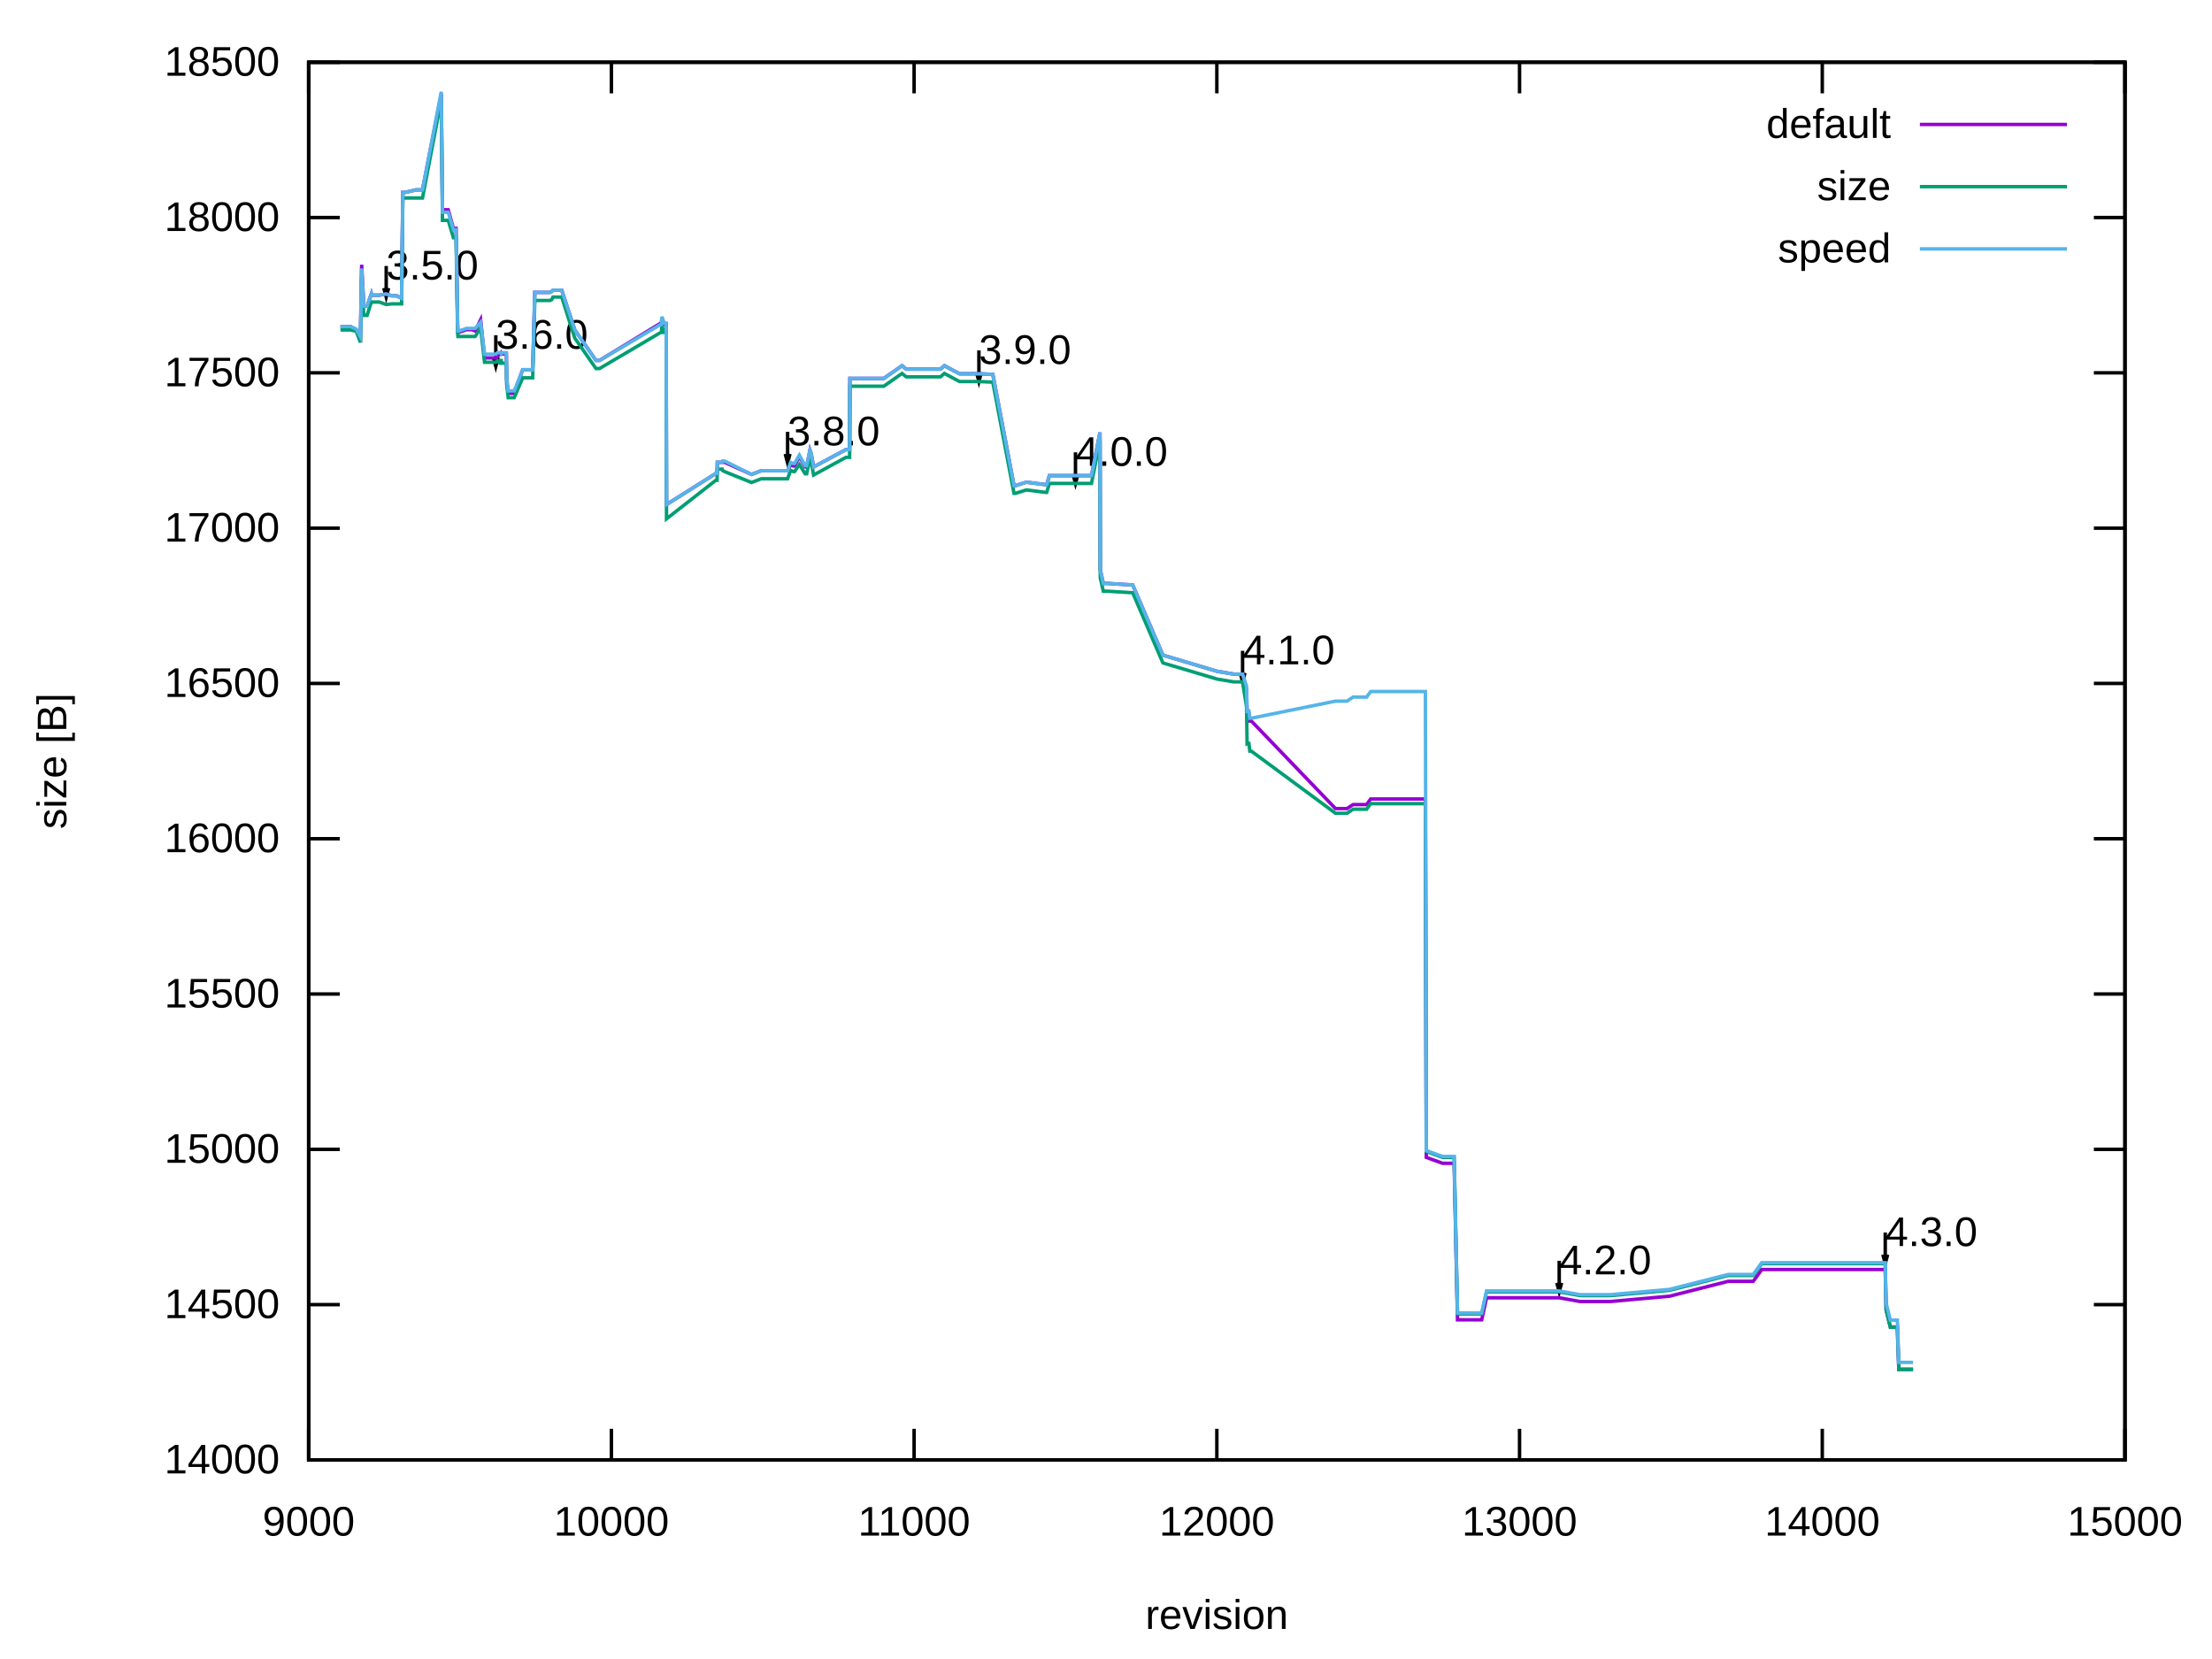
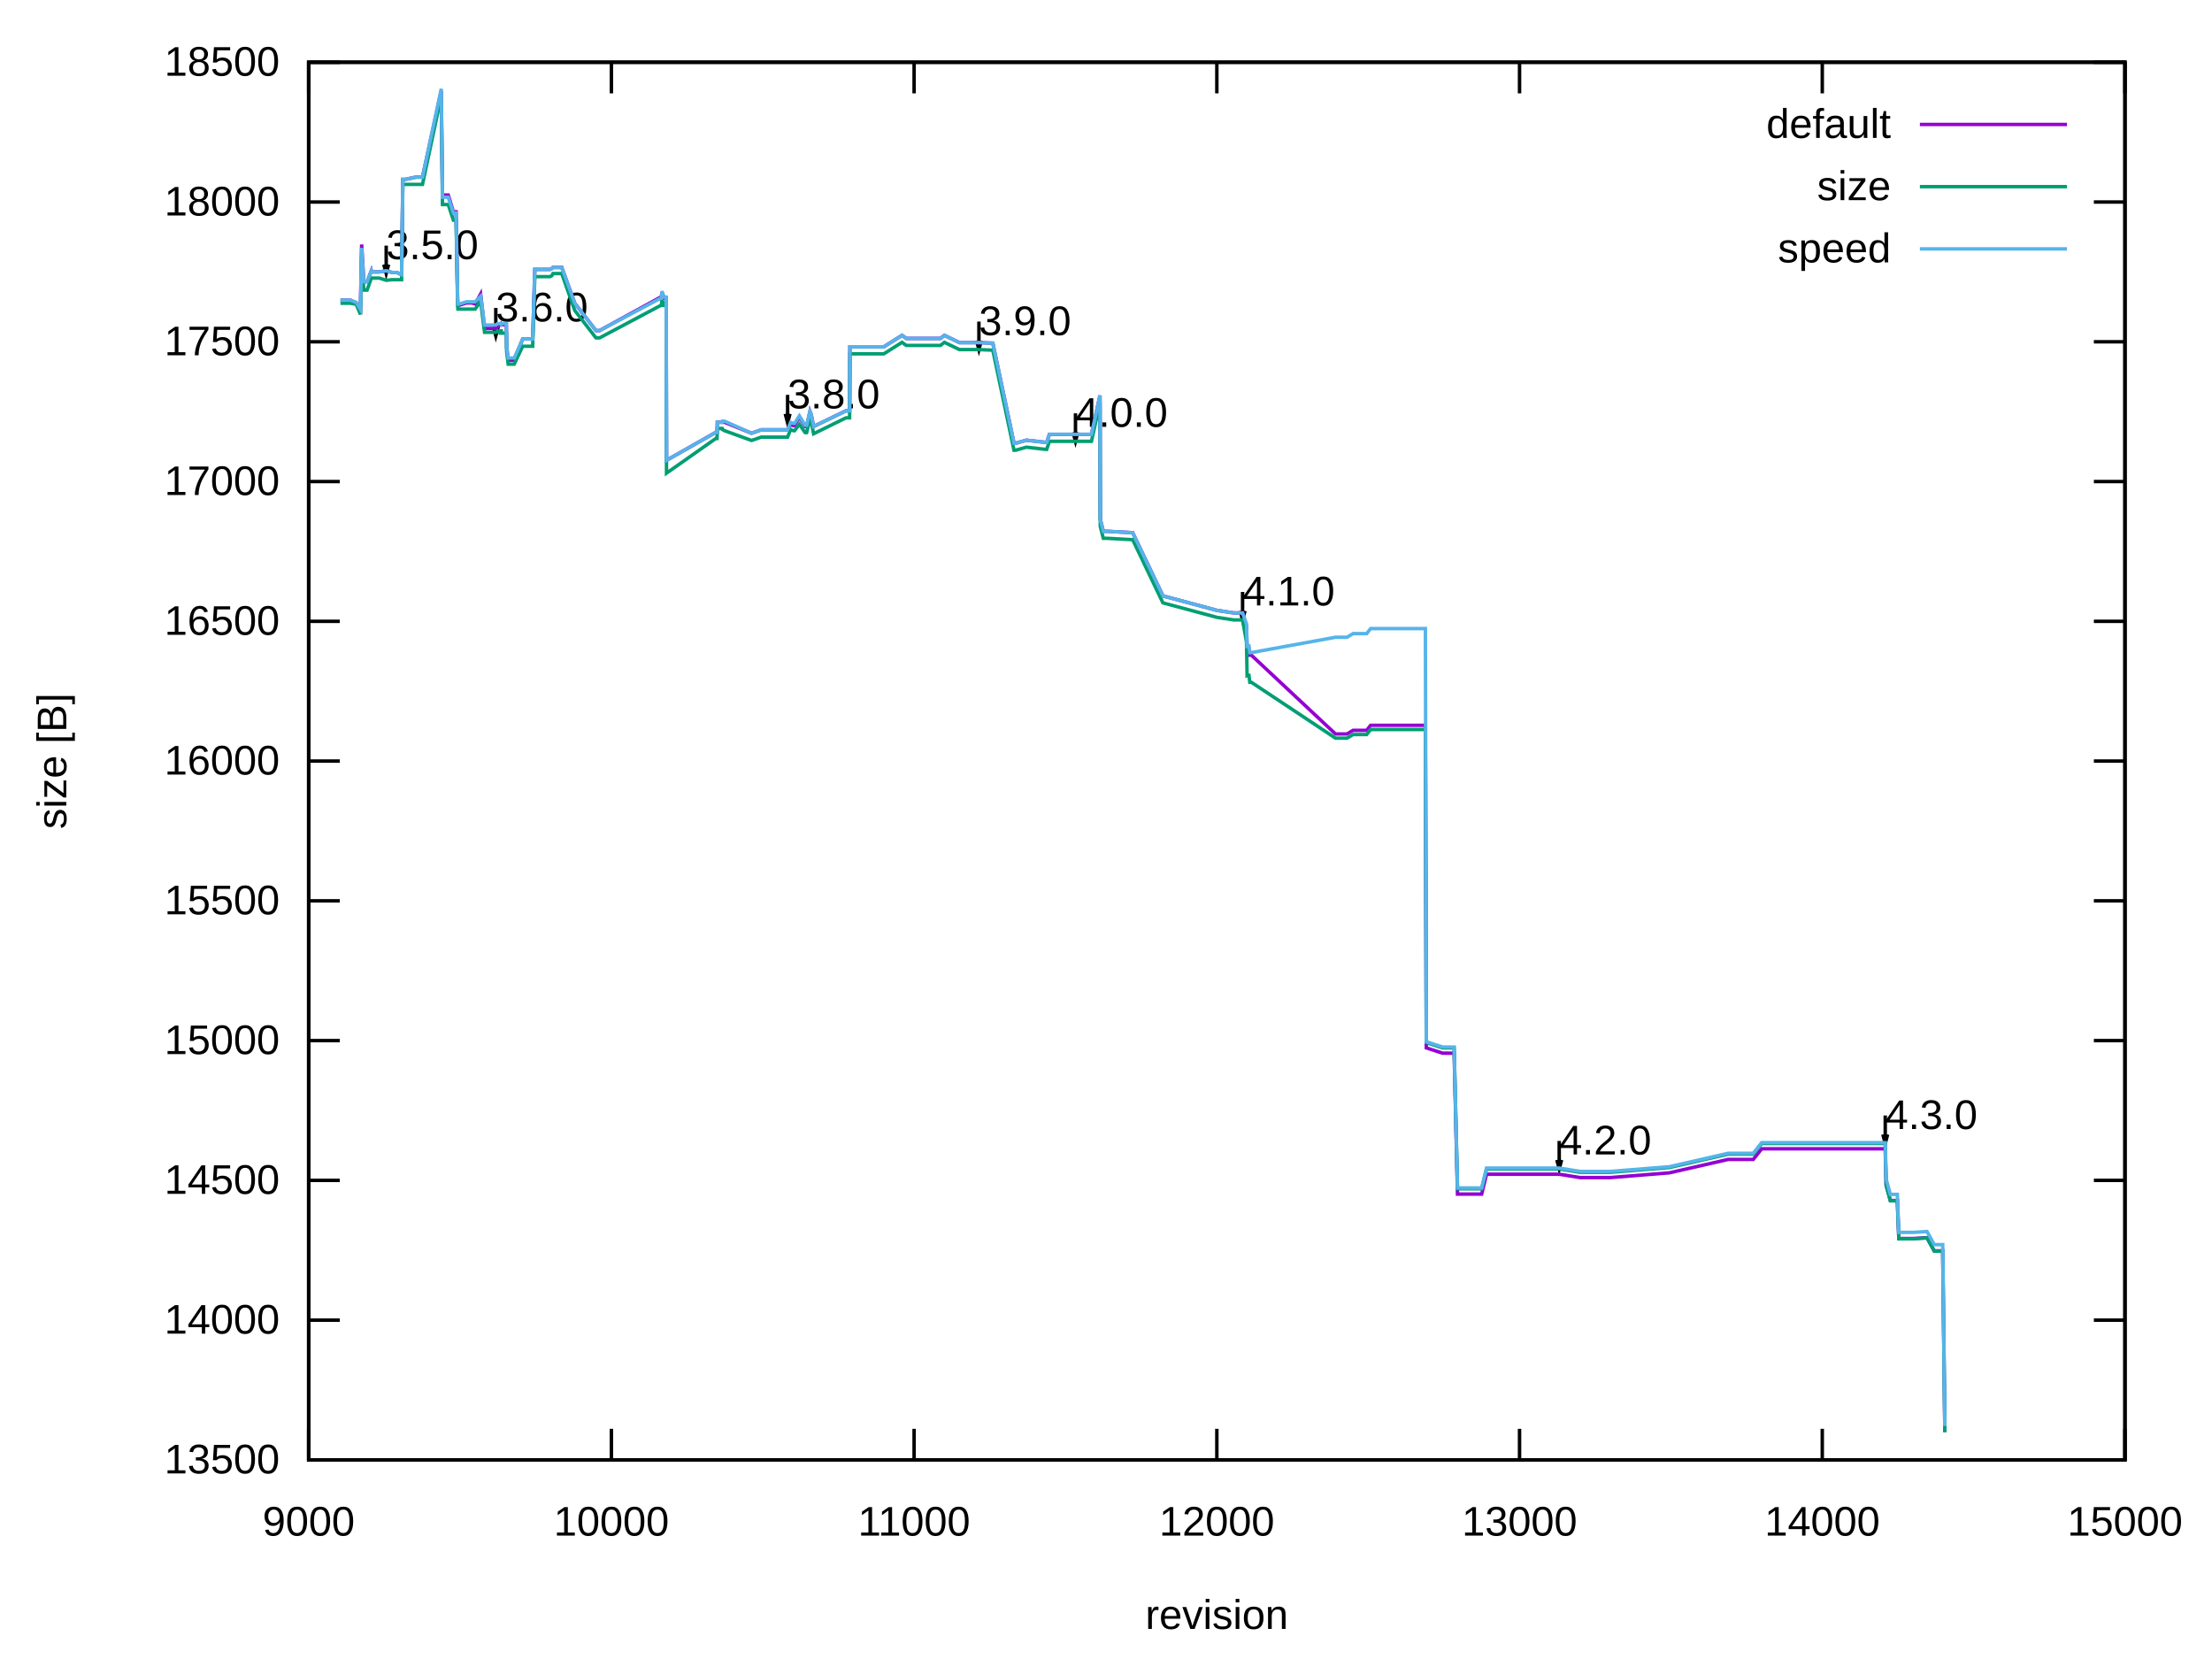
<svg xmlns="http://www.w3.org/2000/svg" xmlns:xlink="http://www.w3.org/1999/xlink" width="640" height="480" viewBox="0 0 640 480">
  <g id="gnuplot_canvas">
    <rect x="0" y="0" width="640" height="480" fill="none" />
    <defs>
      <circle id="gpDot" r="0.5" stroke-width="0.5" stroke="currentColor" />
      <path id="gpPt0" stroke-width="0.222" stroke="currentColor" d="M-1,0 h2 M0,-1 v2" />
      <path id="gpPt1" stroke-width="0.222" stroke="currentColor" d="M-1,-1 L1,1 M1,-1 L-1,1" />
      <path id="gpPt2" stroke-width="0.222" stroke="currentColor" d="M-1,0 L1,0 M0,-1 L0,1 M-1,-1 L1,1 M-1,1 L1,-1" />
      <rect id="gpPt3" stroke-width="0.222" stroke="currentColor" x="-1" y="-1" width="2" height="2" />
      <rect id="gpPt4" stroke-width="0.222" stroke="currentColor" fill="currentColor" x="-1" y="-1" width="2" height="2" />
      <circle id="gpPt5" stroke-width="0.222" stroke="currentColor" cx="0" cy="0" r="1" />
      <use xlink:href="#gpPt5" id="gpPt6" fill="currentColor" stroke="none" />
      <path id="gpPt7" stroke-width="0.222" stroke="currentColor" d="M0,-1.33 L-1.33,0.67 L1.33,0.67 z" />
      <use xlink:href="#gpPt7" id="gpPt8" fill="currentColor" stroke="none" />
      <use xlink:href="#gpPt7" id="gpPt9" stroke="currentColor" transform="rotate(180)" />
      <use xlink:href="#gpPt9" id="gpPt10" fill="currentColor" stroke="none" />
      <use xlink:href="#gpPt3" id="gpPt11" stroke="currentColor" transform="rotate(45)" />
      <use xlink:href="#gpPt11" id="gpPt12" fill="currentColor" stroke="none" />
      <path id="gpPt13" stroke-width="0.222" stroke="currentColor" d="M0,1.330 L1.265,0.411 L0.782,-1.067 L-0.782,-1.076 L-1.265,0.411 z" />
      <use xlink:href="#gpPt13" id="gpPt14" fill="currentColor" stroke="none" />
      <filter id="textbox" filterUnits="objectBoundingBox" x="0" y="0" height="1" width="1">
        <feFlood flood-color="white" flood-opacity="1" result="bgnd" />
        <feComposite in="SourceGraphic" in2="bgnd" operator="atop" />
      </filter>
      <filter id="greybox" filterUnits="objectBoundingBox" x="0" y="0" height="1" width="1">
        <feFlood flood-color="lightgrey" flood-opacity="1" result="grey" />
        <feComposite in="SourceGraphic" in2="grey" operator="atop" />
      </filter>
    </defs>
    <g fill="none" color="white" stroke="currentColor" stroke-width="1.00" stroke-linecap="butt" stroke-linejoin="miter">
</g>
    <g fill="none" color="black" stroke="currentColor" stroke-width="1.00" stroke-linecap="butt" stroke-linejoin="miter">
      <path stroke="black" d="M89.31,422.40 L98.31,422.40 M614.82,422.40 L605.82,422.40  " />
      <g transform="translate(80.92,426.30)" stroke="none" fill="black" font-family="Arial" font-size="12.00" text-anchor="end">
        <text>
+           <tspan font-family="Arial"> 13500</tspan>
+         </text>
+       </g>
+     </g>
+     <g fill="none" color="black" stroke="currentColor" stroke-width="1.00" stroke-linecap="butt" stroke-linejoin="miter">
+       <path stroke="black" d="M89.31,381.96 L98.31,381.96 M614.82,381.96 L605.82,381.96  " />
+       <g transform="translate(80.92,385.86)" stroke="none" fill="black" font-family="Arial" font-size="12.00" text-anchor="end">
+         <text>
          <tspan font-family="Arial"> 14000</tspan>
        </text>
      </g>
    </g>
    <g fill="none" color="black" stroke="currentColor" stroke-width="1.00" stroke-linecap="butt" stroke-linejoin="miter">
-       <path stroke="black" d="M89.31,377.47 L98.31,377.47 M614.82,377.47 L605.82,377.47  " />
-       <g transform="translate(80.92,381.37)" stroke="none" fill="black" font-family="Arial" font-size="12.00" text-anchor="end">
+       <path stroke="black" d="M89.31,341.52 L98.31,341.52 M614.82,341.52 L605.82,341.52  " />
+       <g transform="translate(80.92,345.42)" stroke="none" fill="black" font-family="Arial" font-size="12.00" text-anchor="end">
        <text>
          <tspan font-family="Arial"> 14500</tspan>
        </text>
      </g>
    </g>
    <g fill="none" color="black" stroke="currentColor" stroke-width="1.00" stroke-linecap="butt" stroke-linejoin="miter">
-       <path stroke="black" d="M89.31,332.54 L98.31,332.54 M614.82,332.54 L605.82,332.54  " />
-       <g transform="translate(80.92,336.44)" stroke="none" fill="black" font-family="Arial" font-size="12.00" text-anchor="end">
+       <path stroke="black" d="M89.31,301.08 L98.31,301.08 M614.82,301.08 L605.82,301.08  " />
+       <g transform="translate(80.92,304.98)" stroke="none" fill="black" font-family="Arial" font-size="12.00" text-anchor="end">
        <text>
          <tspan font-family="Arial"> 15000</tspan>
        </text>
      </g>
    </g>
    <g fill="none" color="black" stroke="currentColor" stroke-width="1.00" stroke-linecap="butt" stroke-linejoin="miter">
-       <path stroke="black" d="M89.31,287.60 L98.31,287.60 M614.82,287.60 L605.82,287.60  " />
-       <g transform="translate(80.92,291.50)" stroke="none" fill="black" font-family="Arial" font-size="12.00" text-anchor="end">
+       <path stroke="black" d="M89.31,260.64 L98.31,260.64 M614.82,260.64 L605.82,260.64  " />
+       <g transform="translate(80.92,264.54)" stroke="none" fill="black" font-family="Arial" font-size="12.00" text-anchor="end">
        <text>
          <tspan font-family="Arial"> 15500</tspan>
        </text>
      </g>
    </g>
    <g fill="none" color="black" stroke="currentColor" stroke-width="1.00" stroke-linecap="butt" stroke-linejoin="miter">
-       <path stroke="black" d="M89.31,242.67 L98.31,242.67 M614.82,242.67 L605.82,242.67  " />
-       <g transform="translate(80.92,246.57)" stroke="none" fill="black" font-family="Arial" font-size="12.00" text-anchor="end">
+       <path stroke="black" d="M89.31,220.20 L98.31,220.20 M614.82,220.20 L605.82,220.20  " />
+       <g transform="translate(80.92,224.10)" stroke="none" fill="black" font-family="Arial" font-size="12.00" text-anchor="end">
        <text>
          <tspan font-family="Arial"> 16000</tspan>
        </text>
      </g>
    </g>
    <g fill="none" color="black" stroke="currentColor" stroke-width="1.00" stroke-linecap="butt" stroke-linejoin="miter">
-       <path stroke="black" d="M89.31,197.74 L98.31,197.74 M614.82,197.74 L605.82,197.74  " />
-       <g transform="translate(80.92,201.64)" stroke="none" fill="black" font-family="Arial" font-size="12.00" text-anchor="end">
+       <path stroke="black" d="M89.31,179.77 L98.31,179.77 M614.82,179.77 L605.82,179.77  " />
+       <g transform="translate(80.92,183.67)" stroke="none" fill="black" font-family="Arial" font-size="12.00" text-anchor="end">
        <text>
          <tspan font-family="Arial"> 16500</tspan>
        </text>
      </g>
    </g>
    <g fill="none" color="black" stroke="currentColor" stroke-width="1.00" stroke-linecap="butt" stroke-linejoin="miter">
-       <path stroke="black" d="M89.31,152.81 L98.31,152.81 M614.82,152.81 L605.82,152.81  " />
-       <g transform="translate(80.92,156.71)" stroke="none" fill="black" font-family="Arial" font-size="12.00" text-anchor="end">
+       <path stroke="black" d="M89.31,139.33 L98.31,139.33 M614.82,139.33 L605.82,139.33  " />
+       <g transform="translate(80.92,143.23)" stroke="none" fill="black" font-family="Arial" font-size="12.00" text-anchor="end">
        <text>
          <tspan font-family="Arial"> 17000</tspan>
        </text>
      </g>
    </g>
    <g fill="none" color="black" stroke="currentColor" stroke-width="1.00" stroke-linecap="butt" stroke-linejoin="miter">
-       <path stroke="black" d="M89.31,107.87 L98.31,107.87 M614.82,107.87 L605.82,107.87  " />
-       <g transform="translate(80.92,111.77)" stroke="none" fill="black" font-family="Arial" font-size="12.00" text-anchor="end">
+       <path stroke="black" d="M89.31,98.89 L98.31,98.89 M614.82,98.89 L605.82,98.89  " />
+       <g transform="translate(80.92,102.79)" stroke="none" fill="black" font-family="Arial" font-size="12.00" text-anchor="end">
        <text>
          <tspan font-family="Arial"> 17500</tspan>
        </text>
      </g>
    </g>
    <g fill="none" color="black" stroke="currentColor" stroke-width="1.00" stroke-linecap="butt" stroke-linejoin="miter">
-       <path stroke="black" d="M89.31,62.94 L98.31,62.94 M614.82,62.94 L605.82,62.94  " />
-       <g transform="translate(80.92,66.84)" stroke="none" fill="black" font-family="Arial" font-size="12.00" text-anchor="end">
+       <path stroke="black" d="M89.31,58.45 L98.31,58.45 M614.82,58.45 L605.82,58.45  " />
+       <g transform="translate(80.92,62.35)" stroke="none" fill="black" font-family="Arial" font-size="12.00" text-anchor="end">
        <text>
          <tspan font-family="Arial"> 18000</tspan>
        </text>
      </g>
    </g>
    <g fill="none" color="black" stroke="currentColor" stroke-width="1.00" stroke-linecap="butt" stroke-linejoin="miter">
      <path stroke="black" d="M89.31,18.01 L98.31,18.01 M614.82,18.01 L605.82,18.01  " />
      <g transform="translate(80.92,21.91)" stroke="none" fill="black" font-family="Arial" font-size="12.00" text-anchor="end">
        <text>
          <tspan font-family="Arial"> 18500</tspan>
        </text>
      </g>
    </g>
    <g fill="none" color="black" stroke="currentColor" stroke-width="1.00" stroke-linecap="butt" stroke-linejoin="miter">
      <path stroke="black" d="M89.31,422.40 L89.31,413.40 M89.31,18.01 L89.31,27.01  " />
      <g transform="translate(89.31,444.30)" stroke="none" fill="black" font-family="Arial" font-size="12.00" text-anchor="middle">
        <text>
          <tspan font-family="Arial"> 9000</tspan>
        </text>
      </g>
    </g>
    <g fill="none" color="black" stroke="currentColor" stroke-width="1.00" stroke-linecap="butt" stroke-linejoin="miter">
      <path stroke="black" d="M176.90,422.40 L176.90,413.40 M176.90,18.01 L176.90,27.01  " />
      <g transform="translate(176.90,444.30)" stroke="none" fill="black" font-family="Arial" font-size="12.00" text-anchor="middle">
        <text>
          <tspan font-family="Arial"> 10000</tspan>
        </text>
      </g>
    </g>
    <g fill="none" color="black" stroke="currentColor" stroke-width="1.00" stroke-linecap="butt" stroke-linejoin="miter">
      <path stroke="black" d="M264.48,422.40 L264.48,413.40 M264.48,18.01 L264.48,27.01  " />
      <g transform="translate(264.48,444.30)" stroke="none" fill="black" font-family="Arial" font-size="12.00" text-anchor="middle">
        <text>
          <tspan font-family="Arial"> 11000</tspan>
        </text>
      </g>
    </g>
    <g fill="none" color="black" stroke="currentColor" stroke-width="1.00" stroke-linecap="butt" stroke-linejoin="miter">
      <path stroke="black" d="M352.07,422.40 L352.07,413.40 M352.07,18.01 L352.07,27.01  " />
      <g transform="translate(352.07,444.30)" stroke="none" fill="black" font-family="Arial" font-size="12.00" text-anchor="middle">
        <text>
          <tspan font-family="Arial"> 12000</tspan>
        </text>
      </g>
    </g>
    <g fill="none" color="black" stroke="currentColor" stroke-width="1.00" stroke-linecap="butt" stroke-linejoin="miter">
      <path stroke="black" d="M439.65,422.40 L439.65,413.40 M439.65,18.01 L439.65,27.01  " />
      <g transform="translate(439.65,444.30)" stroke="none" fill="black" font-family="Arial" font-size="12.00" text-anchor="middle">
        <text>
          <tspan font-family="Arial"> 13000</tspan>
        </text>
      </g>
    </g>
    <g fill="none" color="black" stroke="currentColor" stroke-width="1.00" stroke-linecap="butt" stroke-linejoin="miter">
      <path stroke="black" d="M527.24,422.40 L527.24,413.40 M527.24,18.01 L527.24,27.01  " />
      <g transform="translate(527.24,444.30)" stroke="none" fill="black" font-family="Arial" font-size="12.00" text-anchor="middle">
        <text>
          <tspan font-family="Arial"> 14000</tspan>
        </text>
      </g>
    </g>
    <g fill="none" color="black" stroke="currentColor" stroke-width="1.00" stroke-linecap="butt" stroke-linejoin="miter">
      <path stroke="black" d="M614.82,422.40 L614.82,413.40 M614.82,18.01 L614.82,27.01  " />
      <g transform="translate(614.82,444.30)" stroke="none" fill="black" font-family="Arial" font-size="12.00" text-anchor="middle">
        <text>
          <tspan font-family="Arial"> 15000</tspan>
        </text>
      </g>
    </g>
    <g fill="none" color="black" stroke="currentColor" stroke-width="1.00" stroke-linecap="butt" stroke-linejoin="miter">
</g>
    <g fill="none" color="black" stroke="currentColor" stroke-width="1.00" stroke-linecap="butt" stroke-linejoin="miter">
      <path stroke="black" d="M89.31,18.01 L89.31,422.40 L614.82,422.40 L614.82,18.01 L89.31,18.01 Z  " />
-       <g transform="translate(111.73,80.86)" stroke="none" fill="black" font-family="Arial" font-size="12.00" text-anchor="start">
+       <g transform="translate(111.73,74.97)" stroke="none" fill="black" font-family="Arial" font-size="12.00" text-anchor="start">
        <text>
          <tspan font-family="Arial">3.5.0</tspan>
        </text>
      </g>
-       <g transform="translate(143.44,100.90)" stroke="none" fill="black" font-family="Arial" font-size="12.00" text-anchor="start">
+       <g transform="translate(143.44,93.00)" stroke="none" fill="black" font-family="Arial" font-size="12.00" text-anchor="start">
        <text>
          <tspan font-family="Arial">3.6.0</tspan>
        </text>
      </g>
-       <g transform="translate(227.87,128.85)" stroke="none" fill="black" font-family="Arial" font-size="12.00" text-anchor="start">
+       <g transform="translate(227.87,118.15)" stroke="none" fill="black" font-family="Arial" font-size="12.00" text-anchor="start">
        <text>
          <tspan font-family="Arial">3.8.0</tspan>
        </text>
      </g>
-       <g transform="translate(283.22,105.30)" stroke="none" fill="black" font-family="Arial" font-size="12.00" text-anchor="start">
+       <g transform="translate(283.22,96.96)" stroke="none" fill="black" font-family="Arial" font-size="12.00" text-anchor="start">
        <text>
          <tspan font-family="Arial">3.9.0</tspan>
        </text>
      </g>
-       <g transform="translate(311.16,134.78)" stroke="none" fill="black" font-family="Arial" font-size="12.00" text-anchor="start">
+       <g transform="translate(311.16,123.49)" stroke="none" fill="black" font-family="Arial" font-size="12.00" text-anchor="start">
        <text>
          <tspan font-family="Arial">4.0.0</tspan>
        </text>
      </g>
-       <g transform="translate(359.51,192.20)" stroke="none" fill="black" font-family="Arial" font-size="12.00" text-anchor="start">
+       <g transform="translate(359.51,175.17)" stroke="none" fill="black" font-family="Arial" font-size="12.00" text-anchor="start">
        <text>
          <tspan font-family="Arial">4.1.0</tspan>
        </text>
      </g>
-       <g transform="translate(451.12,368.70)" stroke="none" fill="black" font-family="Arial" font-size="12.00" text-anchor="start">
+       <g transform="translate(451.12,334.02)" stroke="none" fill="black" font-family="Arial" font-size="12.00" text-anchor="start">
        <text>
          <tspan font-family="Arial">4.2.0</tspan>
        </text>
      </g>
-       <g transform="translate(545.45,360.52)" stroke="none" fill="black" font-family="Arial" font-size="12.00" text-anchor="start">
+       <g transform="translate(545.45,326.66)" stroke="none" fill="black" font-family="Arial" font-size="12.00" text-anchor="start">
        <text>
          <tspan font-family="Arial">4.3.0</tspan>
        </text>
      </g>
-       <path stroke="black" d="M111.05,83.34 L111.74,85.94 L112.43,83.34 M111.74,76.95 L111.74,85.94 M142.76,103.38 L143.45,105.98 L144.14,103.38   M143.45,96.99 L143.45,105.98 M227.19,131.33 L227.88,133.93 L228.57,131.33 M227.88,124.94 L227.88,133.93 M282.54,107.78   L283.23,110.38 L283.92,107.78 M283.23,101.39 L283.23,110.38 M310.48,137.26 L311.17,139.86 L311.86,137.26 M311.17,130.87   L311.17,139.86 M358.83,194.68 L359.52,197.28 L360.21,194.68 M359.52,188.29 L359.52,197.28 M450.44,371.17 L451.13,373.77   L451.82,371.17 M451.13,364.79 L451.13,373.77 M544.77,363.00 L545.46,365.60 L546.15,363.00 M545.46,356.61 L545.46,365.60    " />
+       <path stroke="black" d="M111.05,76.54 L111.74,79.14 L112.43,76.54 M111.74,71.06 L111.74,79.14 M142.76,94.58 L143.45,97.18 L144.14,94.58   M143.45,89.09 L143.45,97.18 M227.19,119.73 L227.88,122.33 L228.57,119.73 M227.88,114.24 L227.88,122.33 M282.54,98.54   L283.23,101.14 L283.92,98.54 M283.23,93.05 L283.23,101.14 M310.48,125.07 L311.17,127.67 L311.86,125.07 M311.17,119.58   L311.17,127.67 M358.83,176.75 L359.52,179.35 L360.21,176.75 M359.52,171.26 L359.52,179.35 M450.44,335.60 L451.13,338.20   L451.82,335.60 M451.13,330.11 L451.13,338.20 M544.77,328.24 L545.46,330.84 L546.15,328.24 M545.46,322.75 L545.46,330.84    " />
    </g>
    <g fill="none" color="black" stroke="currentColor" stroke-width="1.00" stroke-linecap="butt" stroke-linejoin="miter">
      <g transform="translate(19.18,220.21) rotate(270)" stroke="none" fill="black" font-family="Arial" font-size="12.00" text-anchor="middle">
        <text>
          <tspan font-family="Arial">size [B]</tspan>
        </text>
      </g>
    </g>
    <g fill="none" color="black" stroke="currentColor" stroke-width="1.00" stroke-linecap="butt" stroke-linejoin="miter">
      <g transform="translate(352.06,471.30)" stroke="none" fill="black" font-family="Arial" font-size="12.00" text-anchor="middle">
        <text>
          <tspan font-family="Arial">revision</tspan>
        </text>
      </g>
    </g>
    <g fill="none" color="black" stroke="currentColor" stroke-width="1.00" stroke-linecap="butt" stroke-linejoin="miter">
</g>
    <g id="gnuplot_plot_1">
      <g fill="none" color="black" stroke="currentColor" stroke-width="1.00" stroke-linecap="butt" stroke-linejoin="miter">
        <g transform="translate(547.09,39.91)" stroke="none" fill="black" font-family="Arial" font-size="12.00" text-anchor="end">
          <text>
            <tspan font-family="Arial">default</tspan>
          </text>
        </g>
      </g>
      <g fill="none" color="black" stroke="currentColor" stroke-width="1.00" stroke-linecap="butt" stroke-linejoin="miter">
-         <path stroke="rgb(148,   0, 211)" d="M555.48,36.01 L598.04,36.01 M98.51,94.48 L99.82,94.48 L100.17,94.48 L100.43,94.48 L101.40,94.48 L103.06,95.56   L104.29,97.45 L104.64,76.60 L105.25,88.55 L105.69,88.55 L106.04,88.55 L106.21,88.55 L107.44,85.05 L107.53,85.41   L108.40,85.41 L109.72,85.41 L111.73,85.05 L113.40,85.59 L114.80,85.59 L116.20,86.31 L116.55,55.66 L117.25,55.66   L120.32,54.94 L122.24,54.94 L127.67,27.27 L128.02,60.70 L128.29,60.70 L128.90,60.70 L129.69,60.70 L131.18,66.09   L131.96,66.09 L132.40,94.04 L132.49,96.10 L132.93,96.10 L134.94,95.38 L136.61,95.38 L137.48,95.74 L139.06,92.51   L140.20,103.56 L140.90,103.56 L141.51,103.56 L141.95,103.56 L142.04,103.56 L142.12,103.56 L142.21,103.56 L143.44,103.56   L143.96,103.11 L144.66,102.39 L144.93,102.39 L145.01,102.21 L145.10,102.39 L145.19,102.39 L145.36,102.39 L145.80,102.39   L145.89,102.39 L146.15,102.39 L146.33,102.39 L146.50,102.39 L146.59,109.76 L147.03,113.81 L147.29,113.81 L147.47,113.81   L147.55,113.81 L147.64,113.81 L148.78,113.81 L151.23,106.98 L153.25,106.98 L154.12,106.98 L154.74,84.60 L155.09,84.60   L155.96,84.60 L156.22,84.60 L156.31,84.60 L156.40,84.60 L156.49,84.60 L157.01,84.60 L157.98,84.60 L158.50,84.60   L158.59,84.60 L158.76,84.60 L159.12,84.60 L159.64,84.33 L159.99,83.97 L160.08,83.97 L160.69,83.97 L160.95,83.97   L161.04,83.97 L161.13,83.97 L162.01,83.97 L162.18,83.97 L162.53,83.97 L166.30,95.47 L172.43,104.28 L172.78,104.28   L172.95,104.28 L173.04,104.28 L173.48,104.28 L191.17,93.50 L191.35,93.50 L191.52,91.97 L192.13,93.86 L192.75,93.86   L192.84,145.98 L207.11,136.99 L207.46,136.99 L207.55,133.76 L208.95,133.76 L209.04,133.76 L209.65,133.76 L217.45,137.26   L220.25,136.18 L221.56,136.18 L224.19,136.18 L225.77,136.18 L227.87,136.18 L228.75,134.47 L229.53,134.83 L229.88,134.83   L231.29,132.05 L232.95,135.10 L233.39,135.10 L234.35,130.25 L234.70,131.24 L235.40,135.10 L244.77,130.07 L245.39,130.07   L245.74,130.07 L245.82,130.07 L245.91,109.49 L246.09,109.49 L246.96,109.49 L255.72,109.49 L260.98,105.81 L262.20,106.80   L272.10,106.80 L273.24,105.81 L277.62,108.14 L283.22,108.14 L287.25,108.32 L293.38,140.50 L293.82,140.50 L296.97,139.51   L302.58,140.23 L302.84,140.23 L303.63,137.62 L308.89,137.62 L309.06,137.62 L311.16,137.62 L315.80,137.62 L318.26,125.13   L318.34,164.94 L319.22,168.80 L319.66,168.80 L319.75,168.80 L320.27,168.80 L320.36,168.80 L327.72,169.25 L336.47,189.56   L352.15,194.23 L356.97,195.04 L359.51,195.04 L360.65,199.36 L360.82,206.55 L361.00,206.46 L361.35,206.46 L361.61,208.61   L362.05,208.61 L386.40,233.95 L388.41,233.95 L389.73,233.95 L391.48,232.79 L392.70,232.79 L394.81,232.79 L395.42,232.79   L396.56,231.17 L408.29,231.17 L411.01,231.17 L412.41,231.17 L412.67,334.87 L417.40,336.58 L420.73,336.58 L421.70,381.87   L424.50,381.87 L427.56,381.87 L428.70,381.87 L430.10,375.49 L430.89,375.49 L436.93,375.49 L451.12,375.49 L457.17,376.57   L465.93,376.57 L483.00,375.04 L500.00,370.73 L500.87,370.73 L501.75,370.73 L505.16,370.73 L507.27,370.73 L509.72,367.31   L518.48,367.31 L527.24,367.31 L543.35,367.31 L545.45,367.31 L545.72,379.00 L546.94,383.94 L547.82,383.94 L548.08,383.94   L548.78,383.94 L548.96,383.94 L549.39,396.16 L553.51,396.16  " />
+         <path stroke="rgb(148,   0, 211)" d="M555.48,36.01 L598.04,36.01 M98.51,86.84 L99.82,86.84 L100.17,86.84 L100.43,86.84 L101.40,86.84 L103.06,87.81   L104.29,89.51 L104.64,70.74 L105.25,81.50 L105.69,81.50 L106.04,81.50 L106.21,81.50 L107.44,78.34 L107.53,78.67   L108.40,78.67 L109.72,78.67 L111.73,78.34 L113.40,78.83 L114.80,78.83 L116.20,79.48 L116.55,51.90 L117.25,51.90   L120.32,51.25 L122.24,51.25 L127.67,26.34 L128.02,56.43 L128.29,56.43 L128.90,56.43 L129.69,56.43 L131.18,61.28   L131.96,61.28 L132.40,86.43 L132.49,88.29 L132.93,88.29 L134.94,87.65 L136.61,87.65 L137.48,87.97 L139.06,85.06   L140.20,95.01 L140.90,95.01 L141.51,95.01 L141.95,95.01 L142.04,95.01 L142.12,95.01 L142.21,95.01 L143.44,95.01   L143.96,94.60 L144.66,93.95 L144.93,93.95 L145.01,93.79 L145.10,93.95 L145.19,93.95 L145.36,93.95 L145.80,93.95   L145.89,93.95 L146.15,93.95 L146.33,93.95 L146.50,93.95 L146.59,100.59 L147.03,104.23 L147.29,104.23 L147.47,104.23   L147.55,104.23 L147.64,104.23 L148.78,104.23 L151.23,98.08 L153.25,98.08 L154.12,98.08 L154.74,77.94 L155.09,77.94   L155.96,77.94 L156.22,77.94 L156.31,77.94 L156.40,77.94 L156.49,77.94 L157.01,77.94 L157.98,77.94 L158.50,77.94   L158.59,77.94 L158.76,77.94 L159.12,77.94 L159.64,77.70 L159.99,77.37 L160.08,77.37 L160.69,77.37 L160.95,77.37   L161.04,77.37 L161.13,77.37 L162.01,77.37 L162.18,77.37 L162.53,77.37 L166.30,87.73 L172.43,95.65 L172.78,95.65   L172.95,95.65 L173.04,95.65 L173.48,95.65 L191.17,85.95 L191.35,85.95 L191.52,84.57 L192.13,86.27 L192.75,86.27   L192.84,133.18 L207.11,125.09 L207.46,125.09 L207.55,122.18 L208.95,122.18 L209.04,122.18 L209.65,122.18 L217.45,125.34   L220.25,124.36 L221.56,124.36 L224.19,124.36 L225.77,124.36 L227.87,124.36 L228.75,122.83 L229.53,123.15 L229.88,123.15   L231.29,120.64 L232.95,123.39 L233.39,123.39 L234.35,119.03 L234.70,119.92 L235.40,123.39 L244.77,118.86 L245.39,118.86   L245.74,118.86 L245.82,118.86 L245.91,100.34 L246.09,100.34 L246.96,100.34 L255.72,100.34 L260.98,97.03 L262.20,97.92   L272.10,97.92 L273.24,97.03 L277.62,99.13 L283.22,99.13 L287.25,99.29 L293.38,128.25 L293.82,128.25 L296.97,127.36   L302.58,128.00 L302.84,128.00 L303.63,125.66 L308.89,125.66 L309.06,125.66 L311.16,125.66 L315.80,125.66 L318.26,114.42   L318.34,150.25 L319.22,153.72 L319.66,153.72 L319.75,153.72 L320.27,153.72 L320.36,153.72 L327.72,154.13 L336.47,172.41   L352.15,176.61 L356.97,177.34 L359.51,177.34 L360.65,181.22 L360.82,187.69 L361.00,187.61 L361.35,187.61 L361.61,189.55   L362.05,189.55 L386.40,212.36 L388.41,212.36 L389.73,212.36 L391.48,211.31 L392.70,211.31 L394.81,211.31 L395.42,211.31   L396.56,209.85 L408.29,209.85 L411.01,209.85 L412.41,209.85 L412.67,303.19 L417.40,304.72 L420.73,304.72 L421.70,345.49   L424.50,345.49 L427.56,345.49 L428.70,345.49 L430.10,339.74 L430.89,339.74 L436.93,339.74 L451.12,339.74 L457.17,340.71   L465.93,340.71 L483.00,339.34 L500.00,335.46 L500.87,335.46 L501.75,335.46 L505.16,335.46 L507.27,335.46 L509.72,332.38   L518.48,332.38 L527.24,332.38 L543.35,332.38 L545.45,332.38 L545.72,342.90 L546.94,347.35 L547.82,347.35 L548.08,347.35   L548.78,347.35 L548.96,347.35 L549.39,358.34 L553.51,358.34 L557.54,358.10 L559.64,361.90 L562.09,361.90 L562.71,414.31    " />
      </g>
    </g>
    <g id="gnuplot_plot_2">
      <g fill="none" color="black" stroke="currentColor" stroke-width="1.00" stroke-linecap="butt" stroke-linejoin="miter">
        <g transform="translate(547.09,57.91)" stroke="none" fill="black" font-family="Arial" font-size="12.00" text-anchor="end">
          <text>
            <tspan font-family="Arial">size</tspan>
          </text>
        </g>
      </g>
      <g fill="none" color="black" stroke="currentColor" stroke-width="1.00" stroke-linecap="butt" stroke-linejoin="miter">
-         <path stroke="rgb(  0, 158, 115)" d="M555.48,54.01 L598.04,54.01 M98.51,95.47 L99.82,95.47 L100.17,95.47 L100.43,95.47 L101.40,95.47 L103.06,95.83   L104.29,99.07 L104.64,80.02 L105.25,91.25 L105.69,91.25 L106.04,91.25 L106.21,91.25 L107.44,87.39 L107.53,87.39   L108.40,87.39 L109.72,87.39 L111.73,88.10 L113.40,87.92 L114.80,87.92 L116.20,87.92 L116.55,57.28 L117.25,57.28   L120.32,57.28 L122.24,57.28 L127.67,28.88 L128.02,63.75 L128.29,63.75 L128.90,63.75 L129.69,63.75 L131.18,68.78   L131.96,68.78 L132.40,96.01 L132.49,97.36 L132.93,97.36 L134.94,97.36 L136.61,97.36 L137.48,97.36 L139.06,94.84   L140.20,104.82 L140.90,104.82 L141.51,104.82 L141.95,104.82 L142.04,104.82 L142.12,104.82 L142.21,104.82 L143.44,104.82   L143.96,104.37 L144.66,105.09 L144.93,105.09 L145.01,103.83 L145.10,105.09 L145.19,105.09 L145.36,105.09 L145.80,105.09   L145.89,105.09 L146.15,105.09 L146.33,105.09 L146.50,105.09 L146.59,111.02 L147.03,115.06 L147.29,115.06 L147.47,115.06   L147.55,115.06 L147.64,115.06 L148.78,115.06 L151.23,109.31 L153.25,109.31 L154.12,109.31 L154.74,86.94 L155.09,86.94   L155.96,86.94 L156.22,86.94 L156.31,86.94 L156.40,86.94 L156.49,86.94 L157.01,86.94 L157.98,86.94 L158.50,86.94   L158.59,86.94 L158.76,86.94 L159.12,86.94 L159.64,86.67 L159.99,85.95 L160.08,85.95 L160.69,85.95 L160.95,85.95   L161.04,85.95 L161.13,85.95 L162.01,85.95 L162.18,85.95 L162.53,85.95 L166.30,97.81 L172.43,106.62 L172.78,106.62   L172.95,106.62 L173.04,106.62 L173.48,106.62 L191.17,96.19 L191.35,96.19 L191.52,94.30 L192.13,96.19 L192.75,96.19   L192.84,150.11 L207.11,138.97 L207.46,138.97 L207.55,135.73 L208.95,135.73 L209.04,136.09 L209.65,136.45 L217.45,139.60   L220.25,138.52 L221.56,138.52 L224.19,138.52 L225.77,138.52 L227.87,138.52 L228.75,136.09 L229.53,136.45 L229.88,136.45   L231.29,134.38 L232.95,137.08 L233.39,137.08 L234.35,132.59 L234.70,133.58 L235.40,137.44 L244.77,132.32 L245.39,132.32   L245.74,132.32 L245.82,132.32 L245.91,111.74 L246.09,111.74 L246.96,111.74 L255.72,111.74 L260.98,108.05 L262.20,109.04   L272.10,109.04 L273.24,108.05 L277.62,110.39 L283.22,110.39 L287.25,110.57 L293.38,142.74 L293.82,142.74 L296.97,141.75   L302.58,142.47 L302.84,142.47 L303.63,139.87 L308.89,139.87 L309.06,139.87 L311.16,139.87 L315.80,139.87 L318.26,127.38   L318.34,167.18 L319.22,171.05 L319.66,171.05 L319.75,171.05 L320.27,171.05 L320.36,171.05 L327.72,171.50 L336.47,191.81   L352.15,196.48 L356.97,197.29 L359.51,197.29 L360.65,204.39 L360.82,215.17 L361.00,215.08 L361.35,215.08 L361.61,217.33   L362.05,217.33 L386.40,235.30 L388.41,235.30 L389.73,235.30 L391.48,234.13 L392.70,234.13 L394.81,234.13 L395.42,234.13   L396.56,232.52 L408.29,232.52 L411.01,232.52 L412.41,232.52 L412.67,333.16 L417.40,334.87 L420.73,334.87 L421.70,380.16   L424.50,380.16 L427.56,380.16 L428.70,380.16 L430.10,373.78 L430.89,373.78 L436.93,373.78 L451.12,373.78 L457.17,374.86   L465.93,374.86 L483.00,373.33 L500.00,369.02 L500.87,369.02 L501.75,369.02 L505.16,369.02 L507.27,369.02 L509.72,365.61   L518.48,365.61 L527.24,365.61 L543.35,365.61 L545.45,365.61 L545.72,379.09 L546.94,384.03 L547.82,384.03 L548.08,384.03   L548.78,384.03 L548.96,384.03 L549.39,396.25 L553.51,396.25  " />
+         <path stroke="rgb(  0, 158, 115)" d="M555.48,54.01 L598.04,54.01 M98.51,87.73 L99.82,87.73 L100.17,87.73 L100.43,87.73 L101.40,87.73 L103.06,88.05   L104.29,90.96 L104.64,73.82 L105.25,83.93 L105.69,83.93 L106.04,83.93 L106.21,83.93 L107.44,80.45 L107.53,80.45   L108.40,80.45 L109.72,80.45 L111.73,81.09 L113.40,80.93 L114.80,80.93 L116.20,80.93 L116.55,53.35 L117.25,53.35   L120.32,53.35 L122.24,53.35 L127.67,27.80 L128.02,59.18 L128.29,59.18 L128.90,59.18 L129.69,59.18 L131.18,63.71   L131.96,63.71 L132.40,88.21 L132.49,89.43 L132.93,89.43 L134.94,89.43 L136.61,89.43 L137.48,89.43 L139.06,87.16   L140.20,96.14 L140.90,96.14 L141.51,96.14 L141.95,96.14 L142.04,96.14 L142.12,96.14 L142.21,96.14 L143.44,96.14   L143.96,95.73 L144.66,96.38 L144.93,96.38 L145.01,95.25 L145.10,96.38 L145.19,96.38 L145.36,96.38 L145.80,96.38   L145.89,96.38 L146.15,96.38 L146.33,96.38 L146.50,96.38 L146.59,101.72 L147.03,105.36 L147.29,105.36 L147.47,105.36   L147.55,105.36 L147.64,105.36 L148.78,105.36 L151.23,100.18 L153.25,100.18 L154.12,100.18 L154.74,80.04 L155.09,80.04   L155.96,80.04 L156.22,80.04 L156.31,80.04 L156.40,80.04 L156.49,80.04 L157.01,80.04 L157.98,80.04 L158.50,80.04   L158.59,80.04 L158.76,80.04 L159.12,80.04 L159.64,79.80 L159.99,79.15 L160.08,79.15 L160.69,79.15 L160.95,79.15   L161.04,79.15 L161.13,79.15 L162.01,79.15 L162.18,79.15 L162.53,79.15 L166.30,89.83 L172.43,97.76 L172.78,97.76   L172.95,97.76 L173.04,97.76 L173.48,97.76 L191.17,88.37 L191.35,88.37 L191.52,86.68 L192.13,88.37 L192.75,88.37   L192.84,136.90 L207.11,126.87 L207.46,126.87 L207.55,123.96 L208.95,123.96 L209.04,124.28 L209.65,124.61 L217.45,127.44   L220.25,126.47 L221.56,126.47 L224.19,126.47 L225.77,126.47 L227.87,126.47 L228.75,124.28 L229.53,124.61 L229.88,124.61   L231.29,122.75 L232.95,125.17 L233.39,125.17 L234.35,121.13 L234.70,122.02 L235.40,125.50 L244.77,120.89 L245.39,120.89   L245.74,120.89 L245.82,120.89 L245.91,102.37 L246.09,102.37 L246.96,102.37 L255.72,102.37 L260.98,99.05 L262.20,99.94   L272.10,99.94 L273.24,99.05 L277.62,101.15 L283.22,101.15 L287.25,101.31 L293.38,130.27 L293.82,130.27 L296.97,129.38   L302.58,130.03 L302.84,130.03 L303.63,127.68 L308.89,127.68 L309.06,127.68 L311.16,127.68 L315.80,127.68 L318.26,116.44   L318.34,152.27 L319.22,155.75 L319.66,155.75 L319.75,155.75 L320.27,155.75 L320.36,155.75 L327.72,156.15 L336.47,174.43   L352.15,178.63 L356.97,179.36 L359.51,179.36 L360.65,185.75 L360.82,195.46 L361.00,195.38 L361.35,195.38 L361.61,197.40   L362.05,197.40 L386.40,213.57 L388.41,213.57 L389.73,213.57 L391.48,212.52 L392.70,212.52 L394.81,212.52 L395.42,212.52   L396.56,211.07 L408.29,211.07 L411.01,211.07 L412.41,211.07 L412.67,301.65 L417.40,303.19 L420.73,303.19 L421.70,343.95   L424.50,343.95 L427.56,343.95 L428.70,343.95 L430.10,338.21 L430.89,338.21 L436.93,338.21 L451.12,338.21 L457.17,339.18   L465.93,339.18 L483.00,337.80 L500.00,333.92 L500.87,333.92 L501.75,333.92 L505.16,333.92 L507.27,333.92 L509.72,330.85   L518.48,330.85 L527.24,330.85 L543.35,330.85 L545.45,330.85 L545.72,342.98 L546.94,347.43 L547.82,347.43 L548.08,347.43   L548.78,347.43 L548.96,347.43 L549.39,358.43 L553.51,358.43 L557.54,358.18 L559.64,361.98 L562.09,361.98 L562.71,414.39    " />
      </g>
    </g>
    <g id="gnuplot_plot_3">
      <g fill="none" color="black" stroke="currentColor" stroke-width="1.00" stroke-linecap="butt" stroke-linejoin="miter">
        <g transform="translate(547.09,75.91)" stroke="none" fill="black" font-family="Arial" font-size="12.00" text-anchor="end">
          <text>
            <tspan font-family="Arial">speed</tspan>
          </text>
        </g>
      </g>
      <g fill="none" color="black" stroke="currentColor" stroke-width="1.00" stroke-linecap="butt" stroke-linejoin="miter">
-         <path stroke="rgb( 86, 180, 233)" d="M555.48,72.01 L598.04,72.01 M98.51,94.48 L99.82,94.48 L100.17,94.48 L100.43,94.48 L101.40,94.48 L103.06,95.20   L104.29,97.45 L104.64,77.68 L105.25,88.55 L105.69,88.55 L106.04,88.55 L106.21,88.55 L107.44,85.05 L107.53,85.41   L108.40,85.41 L109.72,85.41 L111.73,85.05 L113.40,85.59 L114.80,85.59 L116.20,86.31 L116.55,55.66 L117.25,55.66   L120.32,54.94 L122.24,54.94 L127.67,26.55 L128.02,61.41 L128.29,61.41 L128.90,61.41 L129.69,61.41 L131.18,66.45   L131.96,66.45 L132.40,94.04 L132.49,95.74 L132.93,95.74 L134.94,95.02 L136.61,95.02 L137.48,95.02 L139.06,93.23   L140.20,102.48 L140.90,102.48 L141.51,102.48 L141.95,102.48 L142.04,102.48 L142.12,102.48 L142.21,102.48 L143.44,102.48   L143.96,102.03 L144.66,102.03 L144.93,102.03 L145.01,102.21 L145.10,102.03 L145.19,102.03 L145.36,102.03 L145.80,102.03   L145.89,102.03 L146.15,102.03 L146.33,102.03 L146.50,102.03 L146.59,109.04 L147.03,113.09 L147.29,113.09 L147.47,113.09   L147.55,113.09 L147.64,113.09 L148.78,113.09 L151.23,106.98 L153.25,106.98 L154.12,106.98 L154.74,84.60 L155.09,84.60   L155.96,84.60 L156.22,84.60 L156.31,84.60 L156.40,84.60 L156.49,84.60 L157.01,84.60 L157.98,84.60 L158.50,84.60   L158.59,84.60 L158.76,84.60 L159.12,84.60 L159.64,84.33 L159.99,83.97 L160.08,83.97 L160.69,83.97 L160.95,83.97   L161.04,83.97 L161.13,83.97 L162.01,83.97 L162.18,83.97 L162.53,83.97 L166.30,95.47 L172.43,104.28 L172.78,104.28   L172.95,104.28 L173.04,104.28 L173.48,104.28 L191.17,93.86 L191.35,93.86 L191.52,91.61 L192.13,93.50 L192.75,93.50   L192.84,145.98 L207.11,136.99 L207.46,136.99 L207.55,133.76 L208.95,133.76 L209.04,133.40 L209.65,133.40 L217.45,137.26   L220.25,136.18 L221.56,136.18 L224.19,136.18 L225.77,136.18 L227.87,136.18 L228.75,133.76 L229.53,134.11 L229.88,134.11   L231.29,131.69 L232.95,134.74 L233.39,134.74 L234.35,130.25 L234.70,131.24 L235.40,135.10 L244.77,130.07 L245.39,130.07   L245.74,130.07 L245.82,130.07 L245.91,109.49 L246.09,109.49 L246.96,109.49 L255.72,109.49 L260.98,105.81 L262.20,106.80   L272.10,106.80 L273.24,105.81 L277.62,108.14 L283.22,108.14 L287.25,108.32 L293.38,140.50 L293.82,140.50 L296.97,139.51   L302.58,140.23 L302.84,140.23 L303.63,137.62 L308.89,137.62 L309.06,137.62 L311.16,137.62 L315.80,137.62 L318.26,125.13   L318.34,164.94 L319.22,168.80 L319.66,168.80 L319.75,168.80 L320.27,168.80 L320.36,168.80 L327.72,169.25 L336.47,189.56   L352.15,194.23 L356.97,195.04 L359.51,195.04 L360.65,198.55 L360.82,205.74 L361.00,205.65 L361.35,205.65 L361.61,207.80   L362.05,207.80 L386.40,202.86 L388.41,202.86 L389.73,202.86 L391.48,201.69 L392.70,201.69 L394.81,201.69 L395.42,201.69   L396.56,200.08 L408.29,200.08 L411.01,200.08 L412.41,200.08 L412.67,332.90 L417.40,334.60 L420.73,334.60 L421.70,379.89   L424.50,379.89 L427.56,379.89 L428.70,379.89 L430.10,373.51 L430.89,373.51 L436.93,373.51 L451.12,373.51 L457.17,374.59   L465.93,374.59 L483.00,373.06 L500.00,368.75 L500.87,368.75 L501.75,368.75 L505.16,368.75 L507.27,368.75 L509.72,365.34   L518.48,365.34 L527.24,365.34 L543.35,365.34 L545.45,365.34 L545.72,377.02 L546.94,381.96 L547.82,381.96 L548.08,381.96   L548.78,381.96 L548.96,381.96 L549.39,394.18 L553.51,394.18  " />
+         <path stroke="rgb( 86, 180, 233)" d="M555.48,72.01 L598.04,72.01 M98.51,86.84 L99.82,86.84 L100.17,86.84 L100.43,86.84 L101.40,86.84 L103.06,87.48   L104.29,89.51 L104.64,71.71 L105.25,81.50 L105.69,81.50 L106.04,81.50 L106.21,81.50 L107.44,78.34 L107.53,78.67   L108.40,78.67 L109.72,78.67 L111.73,78.34 L113.40,78.83 L114.80,78.83 L116.20,79.48 L116.55,51.90 L117.25,51.90   L120.32,51.25 L122.24,51.25 L127.67,25.69 L128.02,57.07 L128.29,57.07 L128.90,57.07 L129.69,57.07 L131.18,61.60   L131.96,61.60 L132.40,86.43 L132.49,87.97 L132.93,87.97 L134.94,87.32 L136.61,87.32 L137.48,87.32 L139.06,85.70   L140.20,94.04 L140.90,94.04 L141.51,94.04 L141.95,94.04 L142.04,94.04 L142.12,94.04 L142.21,94.04 L143.44,94.04   L143.96,93.63 L144.66,93.63 L144.93,93.63 L145.01,93.79 L145.10,93.63 L145.19,93.63 L145.36,93.63 L145.80,93.63   L145.89,93.63 L146.15,93.63 L146.33,93.63 L146.50,93.63 L146.59,99.94 L147.03,103.58 L147.29,103.58 L147.47,103.58   L147.55,103.58 L147.64,103.58 L148.78,103.58 L151.23,98.08 L153.25,98.08 L154.12,98.08 L154.74,77.94 L155.09,77.94   L155.96,77.94 L156.22,77.94 L156.31,77.94 L156.40,77.94 L156.49,77.94 L157.01,77.94 L157.98,77.94 L158.50,77.94   L158.59,77.94 L158.76,77.94 L159.12,77.94 L159.64,77.70 L159.99,77.37 L160.08,77.37 L160.69,77.37 L160.95,77.37   L161.04,77.37 L161.13,77.37 L162.01,77.37 L162.18,77.37 L162.53,77.37 L166.30,87.73 L172.43,95.65 L172.78,95.65   L172.95,95.65 L173.04,95.65 L173.48,95.65 L191.17,86.27 L191.35,86.27 L191.52,84.25 L192.13,85.95 L192.75,85.95   L192.84,133.18 L207.11,125.09 L207.46,125.09 L207.55,122.18 L208.95,122.18 L209.04,121.86 L209.65,121.86 L217.45,125.34   L220.25,124.36 L221.56,124.36 L224.19,124.36 L225.77,124.36 L227.87,124.36 L228.75,122.18 L229.53,122.50 L229.88,122.50   L231.29,120.32 L232.95,123.07 L233.39,123.07 L234.35,119.03 L234.70,119.92 L235.40,123.39 L244.77,118.86 L245.39,118.86   L245.74,118.86 L245.82,118.86 L245.91,100.34 L246.09,100.34 L246.96,100.34 L255.72,100.34 L260.98,97.03 L262.20,97.92   L272.10,97.92 L273.24,97.03 L277.62,99.13 L283.22,99.13 L287.25,99.29 L293.38,128.25 L293.82,128.25 L296.97,127.36   L302.58,128.00 L302.84,128.00 L303.63,125.66 L308.89,125.66 L309.06,125.66 L311.16,125.66 L315.80,125.66 L318.26,114.42   L318.34,150.25 L319.22,153.72 L319.66,153.72 L319.75,153.72 L320.27,153.72 L320.36,153.72 L327.72,154.13 L336.47,172.41   L352.15,176.61 L356.97,177.34 L359.51,177.34 L360.65,180.49 L360.82,186.96 L361.00,186.88 L361.35,186.88 L361.61,188.82   L362.05,188.82 L386.40,184.38 L388.41,184.38 L389.73,184.38 L391.48,183.32 L392.70,183.32 L394.81,183.32 L395.42,183.32   L396.56,181.87 L408.29,181.87 L411.01,181.87 L412.41,181.87 L412.67,301.41 L417.40,302.94 L420.73,302.94 L421.70,343.71   L424.50,343.71 L427.56,343.71 L428.70,343.71 L430.10,337.96 L430.89,337.96 L436.93,337.96 L451.12,337.96 L457.17,338.93   L465.93,338.93 L483.00,337.56 L500.00,333.68 L500.87,333.68 L501.75,333.68 L505.16,333.68 L507.27,333.68 L509.72,330.60   L518.48,330.60 L527.24,330.60 L543.35,330.60 L545.45,330.60 L545.72,341.12 L546.94,345.57 L547.82,345.57 L548.08,345.57   L548.78,345.57 L548.96,345.57 L549.39,356.57 L553.51,356.57 L557.54,356.32 L559.64,360.12 L562.09,360.12 L562.71,412.61    " />
      </g>
    </g>
    <g fill="none" color="white" stroke="rgb( 86, 180, 233)" stroke-width="2.00" stroke-linecap="butt" stroke-linejoin="miter">
</g>
    <g fill="none" color="black" stroke="currentColor" stroke-width="2.00" stroke-linecap="butt" stroke-linejoin="miter">
</g>
    <g fill="none" color="black" stroke="black" stroke-width="1.00" stroke-linecap="butt" stroke-linejoin="miter">
</g>
    <g fill="none" color="black" stroke="currentColor" stroke-width="1.00" stroke-linecap="butt" stroke-linejoin="miter">
      <path stroke="black" d="M89.31,18.01 L89.31,422.40 L614.82,422.40 L614.82,18.01 L89.31,18.01 Z  " />
    </g>
    <g fill="none" color="black" stroke="currentColor" stroke-width="1.00" stroke-linecap="butt" stroke-linejoin="miter">
</g>
  </g>
</svg>
